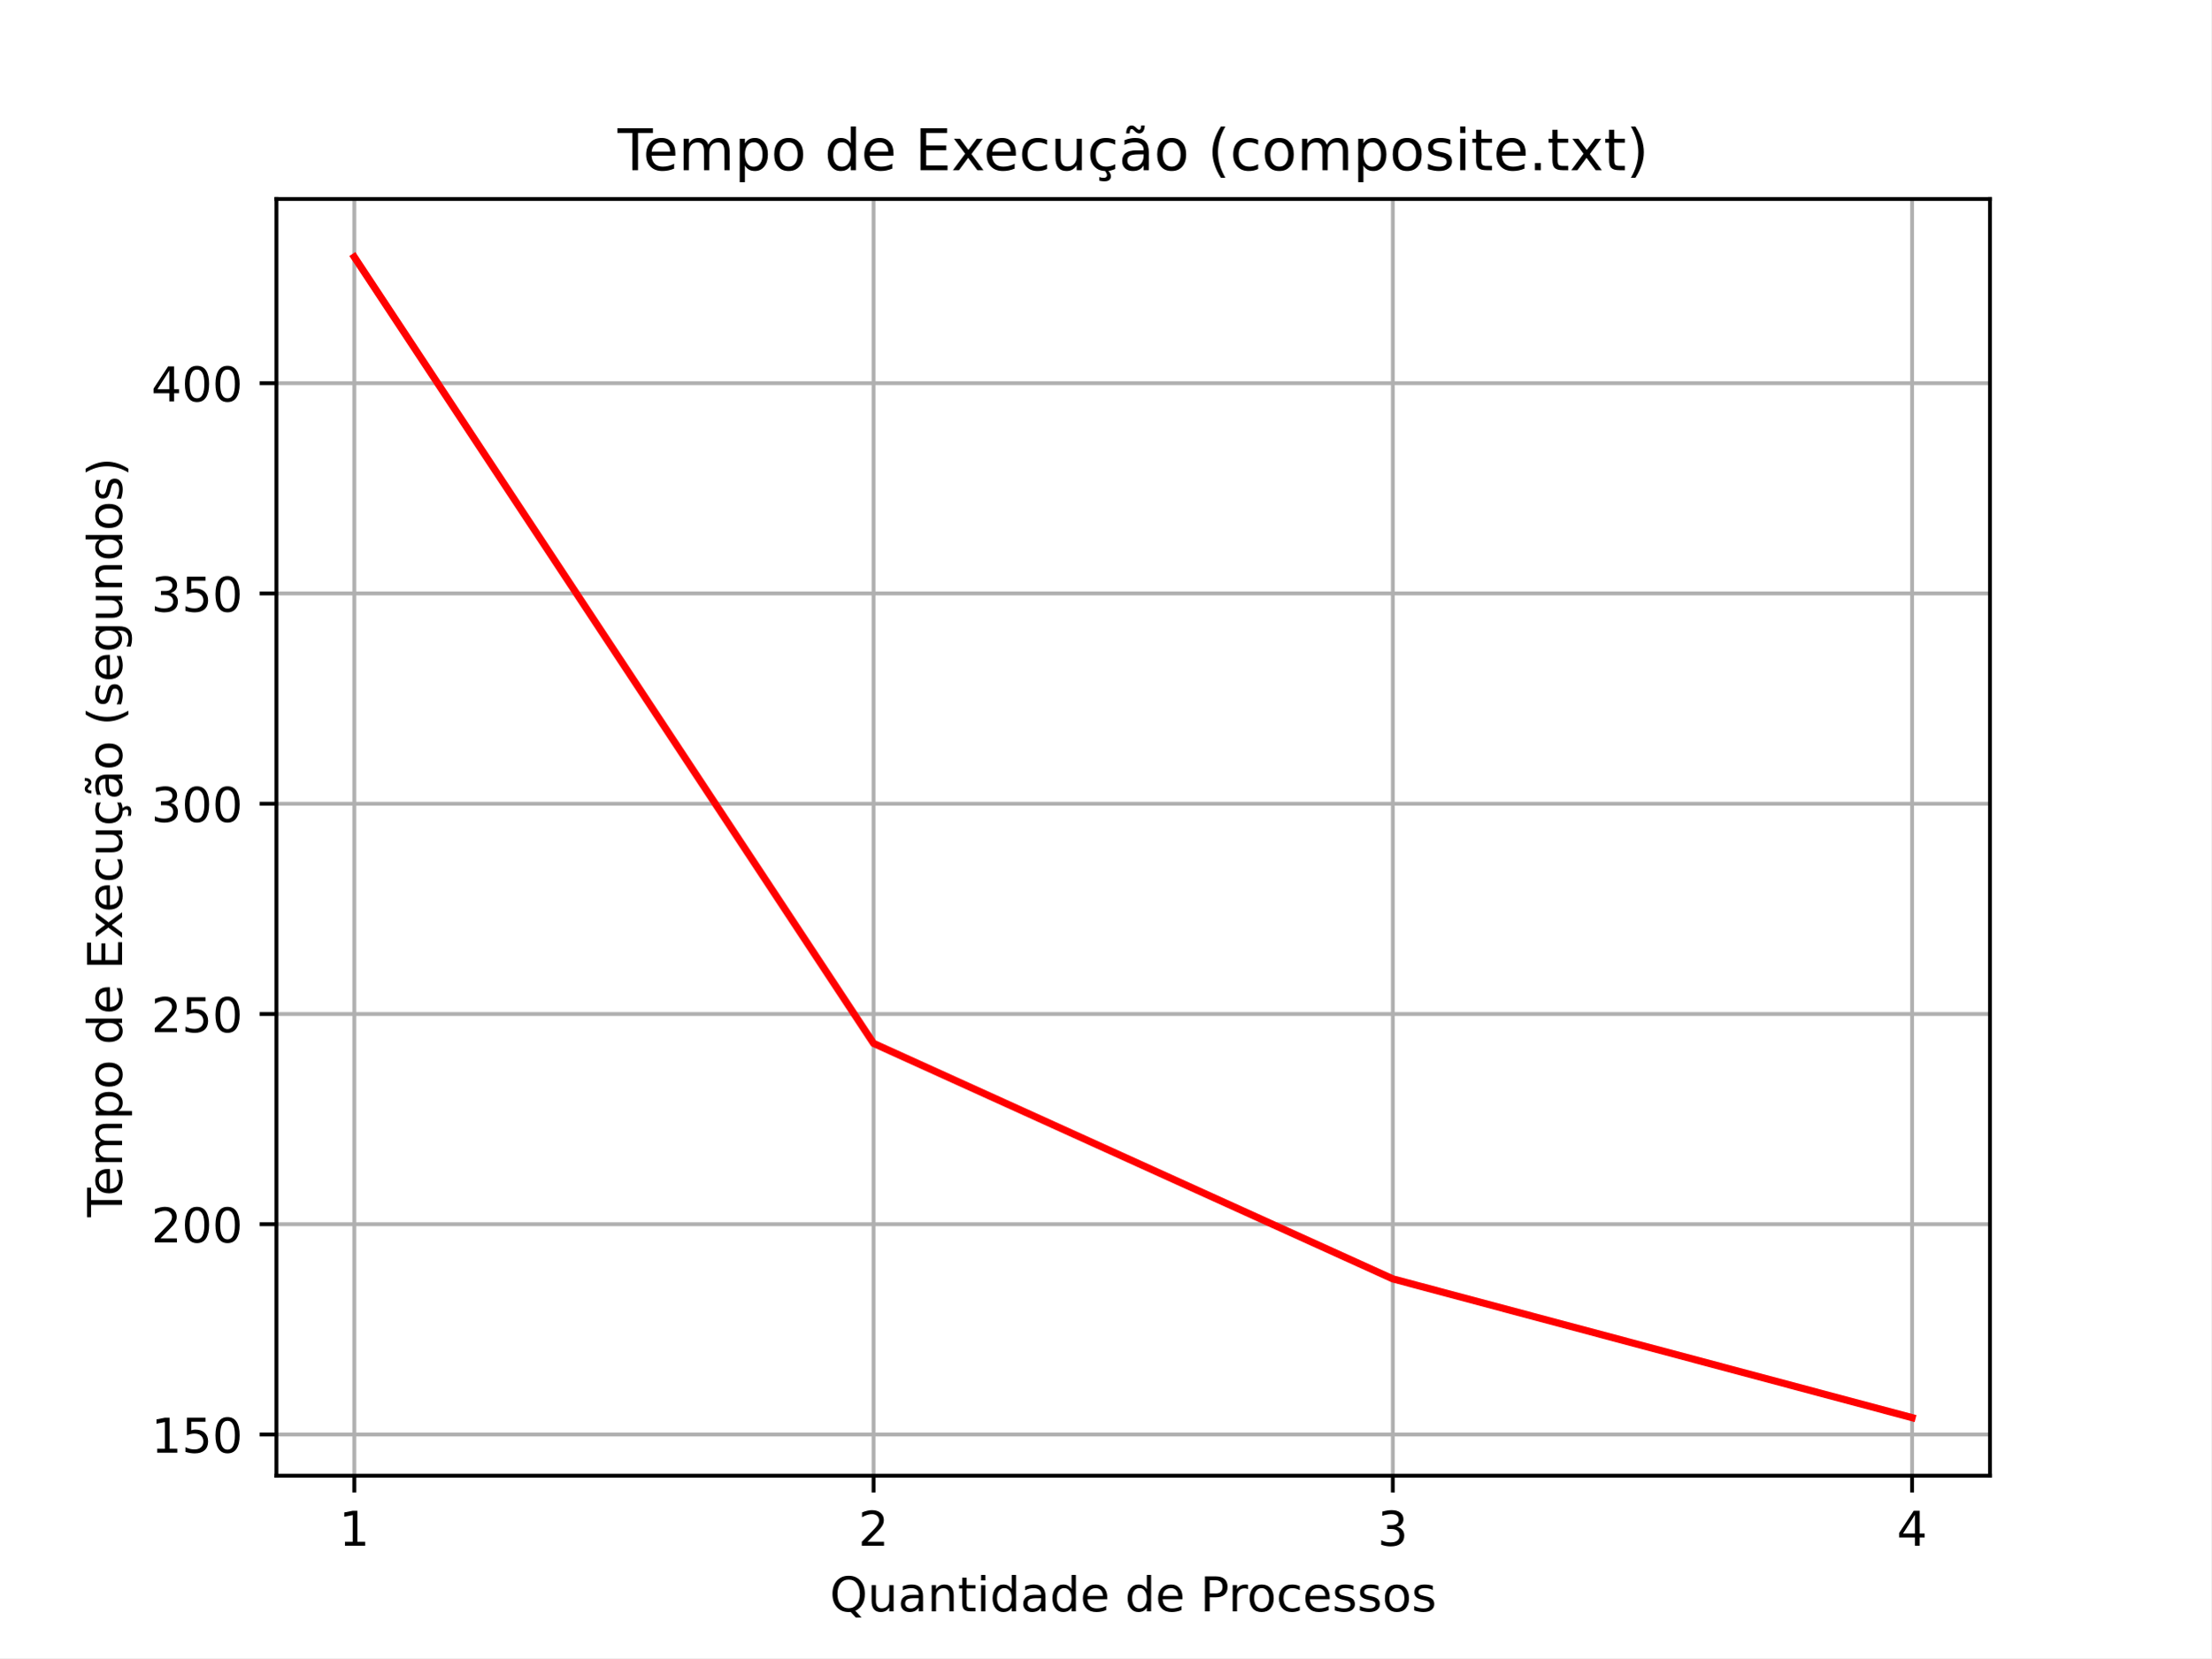
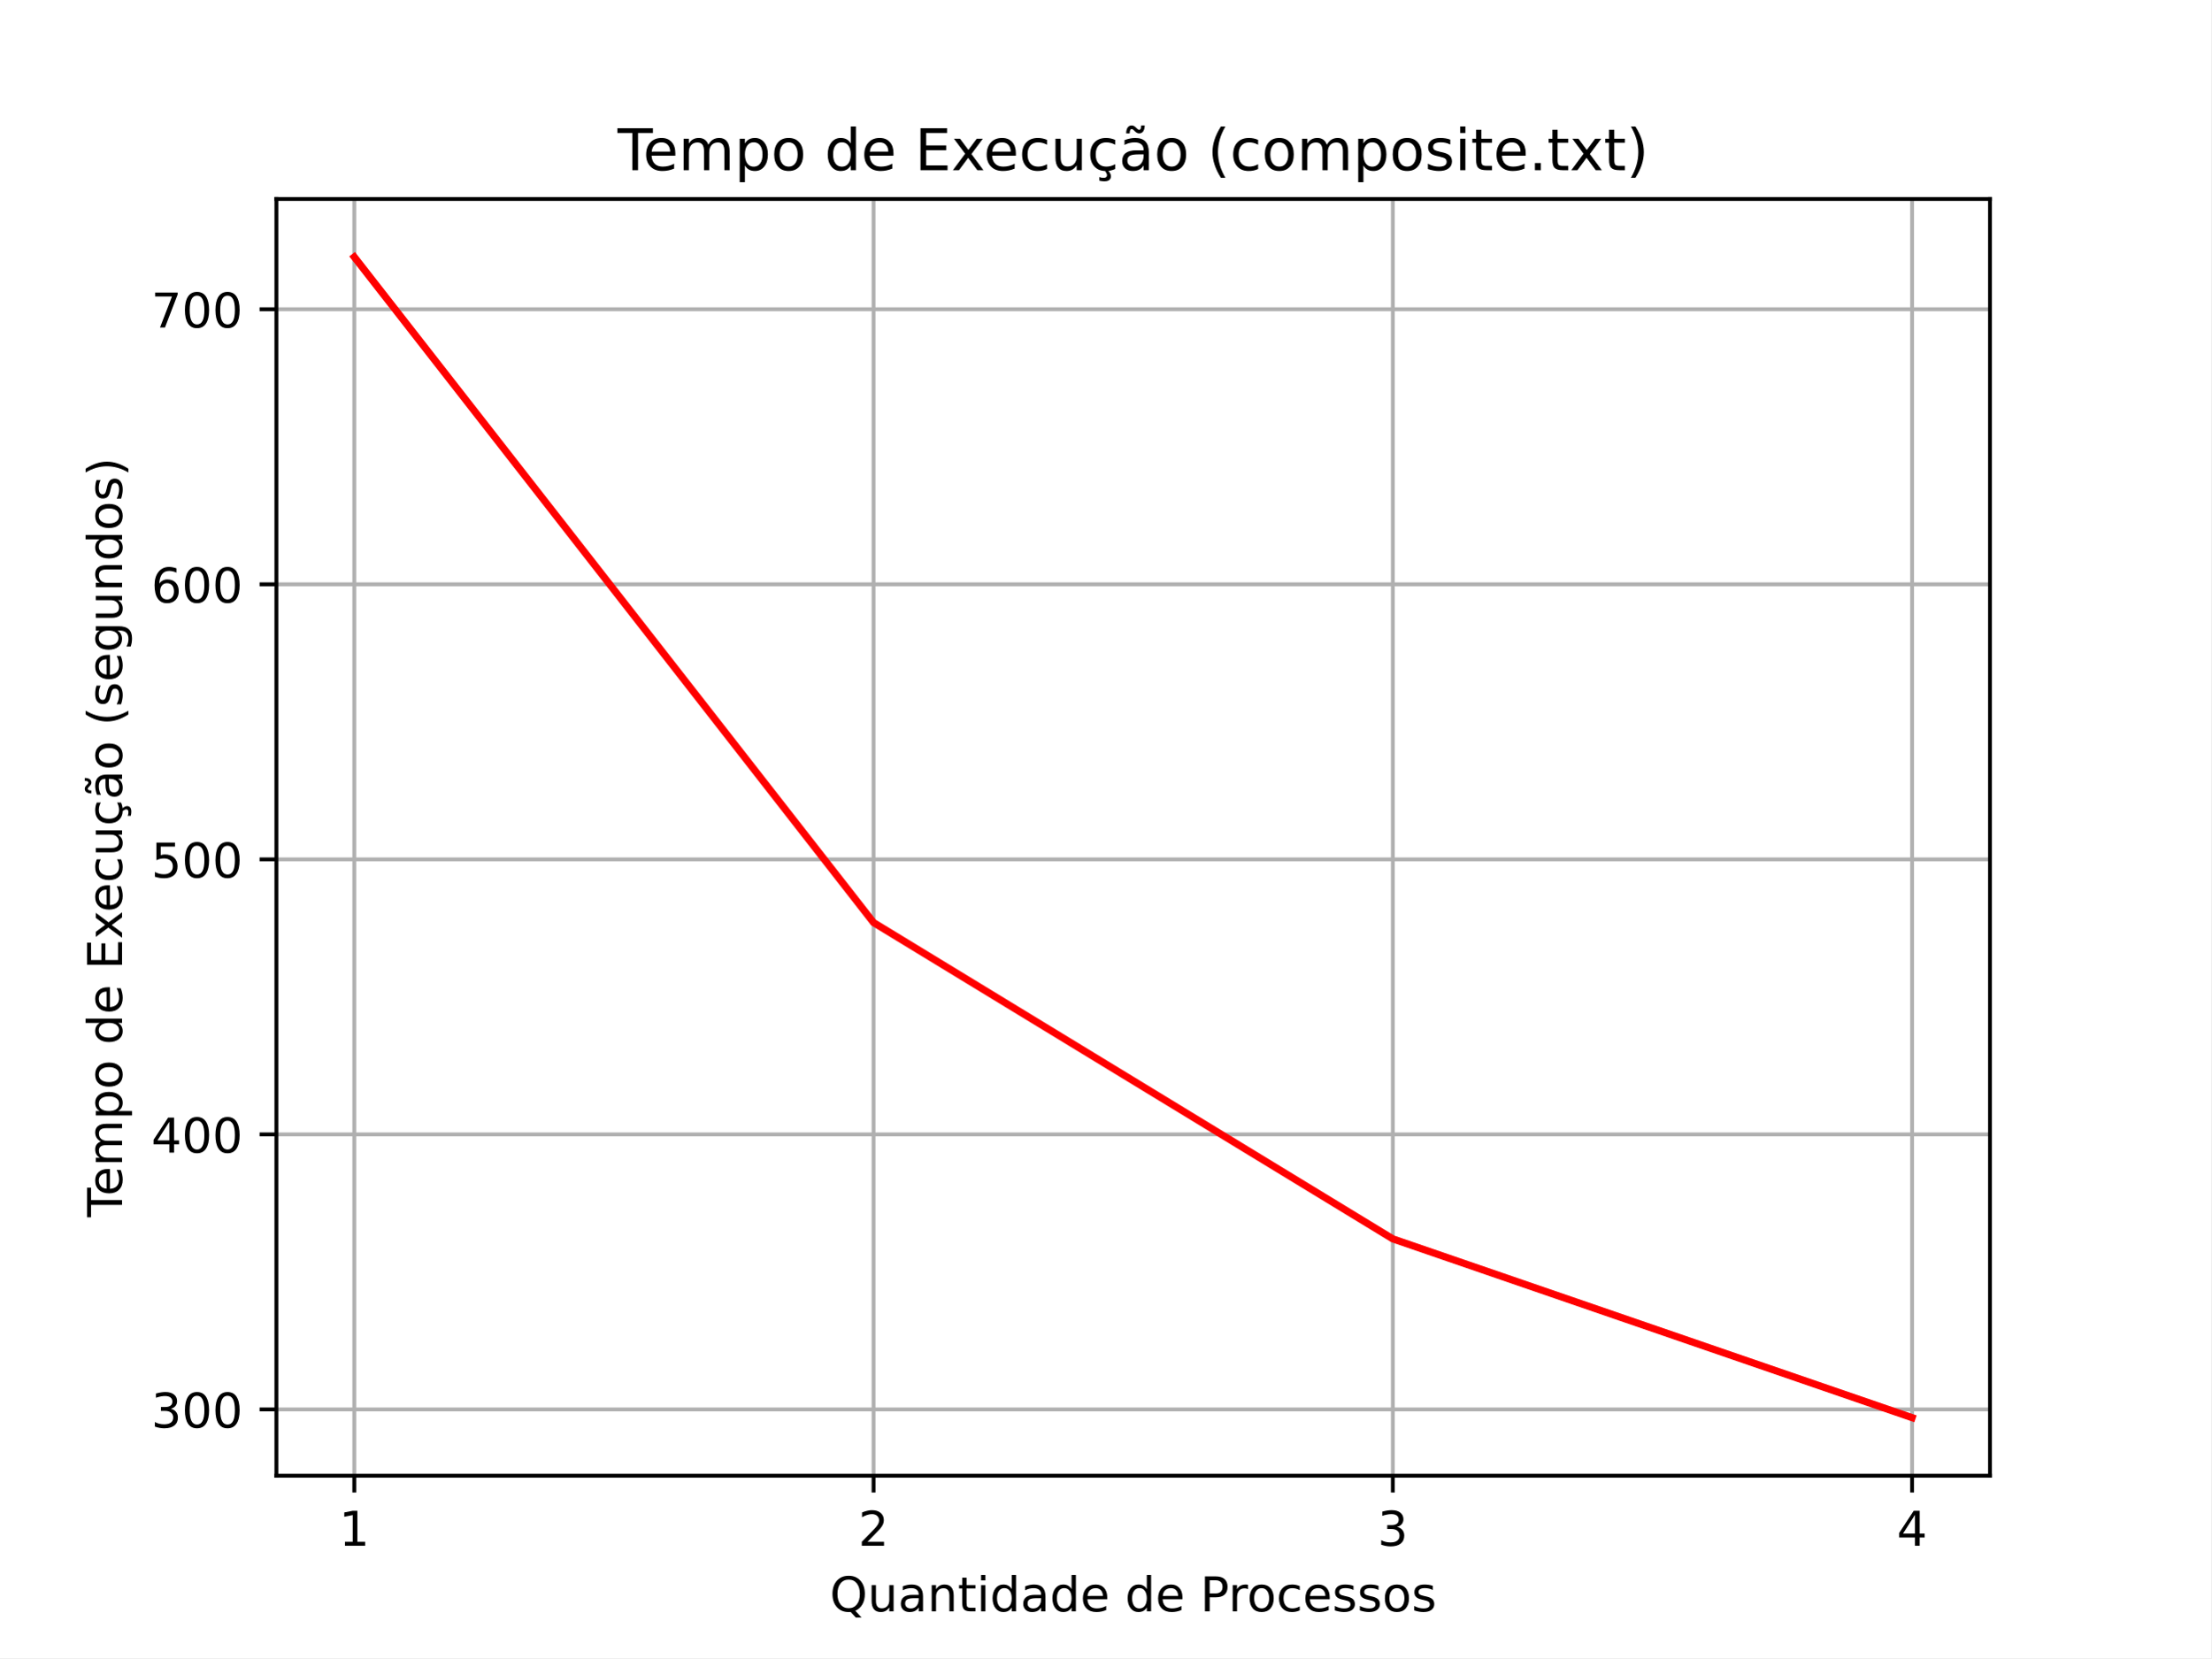
<svg xmlns="http://www.w3.org/2000/svg" xmlns:xlink="http://www.w3.org/1999/xlink" width="460.8pt" height="345.6pt" viewBox="0 0 460.8 345.6" version="1.1">
  <defs>
    <style type="text/css">*{stroke-linejoin: round; stroke-linecap: butt}</style>
  </defs>
  <g id="figure_1">
    <g id="patch_1">
      <path d="M 0 345.6  L 460.8 345.6  L 460.8 0  L 0 0  z " style="fill: #ffffff" />
    </g>
    <g id="axes_1">
      <g id="patch_2">
        <path d="M 57.6 307.584  L 414.72 307.584  L 414.72 41.472  L 57.6 41.472  z " style="fill: #ffffff" />
      </g>
      <g id="matplotlib.axis_1">
        <g id="xtick_1">
          <g id="line2d_1">
-             <path d="M 73.833 307.584  L 73.833 41.472  " clip-path="url(#pd15e951d14)" style="fill: none; stroke: #b0b0b0; stroke-width: 0.8; stroke-linecap: square" />
+             <path d="M 73.833 307.584  L 73.833 41.472  " clip-path="url(#p5fe4bfca17)" style="fill: none; stroke: #b0b0b0; stroke-width: 0.8; stroke-linecap: square" />
          </g>
          <g id="line2d_2">
            <defs>
-               <path id="ma2c423dddf" d="M 0 0  L 0 3.5  " style="stroke: #000000; stroke-width: 0.8" />
+               <path id="mc69e6c223e" d="M 0 0  L 0 3.5  " style="stroke: #000000; stroke-width: 0.8" />
            </defs>
            <g>
-               <use xlink:href="#ma2c423dddf" x="73.833" y="307.584" style="stroke: #000000; stroke-width: 0.8" />
+               <use xlink:href="#mc69e6c223e" x="73.833" y="307.584" style="stroke: #000000; stroke-width: 0.8" />
            </g>
          </g>
          <g id="text_1">
            <g transform="translate(70.65148 322.1824) scale(0.1 -0.1)">
              <defs>
                <path id="DejaVuSans-31" d="M 794 531  L 1825 531  L 1825 4091  L 703 3866  L 703 4441  L 1819 4666  L 2450 4666  L 2450 531  L 3481 531  L 3481 0  L 794 0  L 794 531  z " transform="scale(0.015625)" />
              </defs>
              <use xlink:href="#DejaVuSans-31" />
            </g>
          </g>
        </g>
        <g id="xtick_2">
          <g id="line2d_3">
-             <path d="M 182.051 307.584  L 182.051 41.472  " clip-path="url(#pd15e951d14)" style="fill: none; stroke: #b0b0b0; stroke-width: 0.8; stroke-linecap: square" />
+             <path d="M 182.051 307.584  L 182.051 41.472  " clip-path="url(#p5fe4bfca17)" style="fill: none; stroke: #b0b0b0; stroke-width: 0.8; stroke-linecap: square" />
          </g>
          <g id="line2d_4">
            <g>
-               <use xlink:href="#ma2c423dddf" x="182.051" y="307.584" style="stroke: #000000; stroke-width: 0.8" />
+               <use xlink:href="#mc69e6c223e" x="182.051" y="307.584" style="stroke: #000000; stroke-width: 0.8" />
            </g>
          </g>
          <g id="text_2">
            <g transform="translate(178.8697 322.1824) scale(0.1 -0.1)">
              <defs>
                <path id="DejaVuSans-32" d="M 1228 531  L 3431 531  L 3431 0  L 469 0  L 469 531  Q 828 903 1448 1529  Q 2069 2156 2228 2338  Q 2531 2678 2651 2914  Q 2772 3150 2772 3378  Q 2772 3750 2511 3984  Q 2250 4219 1831 4219  Q 1534 4219 1204 4116  Q 875 4013 500 3803  L 500 4441  Q 881 4594 1212 4672  Q 1544 4750 1819 4750  Q 2544 4750 2975 4387  Q 3406 4025 3406 3419  Q 3406 3131 3298 2873  Q 3191 2616 2906 2266  Q 2828 2175 2409 1742  Q 1991 1309 1228 531  z " transform="scale(0.015625)" />
              </defs>
              <use xlink:href="#DejaVuSans-32" />
            </g>
          </g>
        </g>
        <g id="xtick_3">
          <g id="line2d_5">
-             <path d="M 290.269 307.584  L 290.269 41.472  " clip-path="url(#pd15e951d14)" style="fill: none; stroke: #b0b0b0; stroke-width: 0.8; stroke-linecap: square" />
+             <path d="M 290.269 307.584  L 290.269 41.472  " clip-path="url(#p5fe4bfca17)" style="fill: none; stroke: #b0b0b0; stroke-width: 0.8; stroke-linecap: square" />
          </g>
          <g id="line2d_6">
            <g>
-               <use xlink:href="#ma2c423dddf" x="290.269" y="307.584" style="stroke: #000000; stroke-width: 0.8" />
+               <use xlink:href="#mc69e6c223e" x="290.269" y="307.584" style="stroke: #000000; stroke-width: 0.8" />
            </g>
          </g>
          <g id="text_3">
            <g transform="translate(287.0878 322.1824) scale(0.1 -0.1)">
              <defs>
                <path id="DejaVuSans-33" d="M 2597 2516  Q 3050 2419 3304 2112  Q 3559 1806 3559 1356  Q 3559 666 3084 287  Q 2609 -91 1734 -91  Q 1441 -91 1130 -33  Q 819 25 488 141  L 488 750  Q 750 597 1062 519  Q 1375 441 1716 441  Q 2309 441 2620 675  Q 2931 909 2931 1356  Q 2931 1769 2642 2001  Q 2353 2234 1838 2234  L 1294 2234  L 1294 2753  L 1863 2753  Q 2328 2753 2575 2939  Q 2822 3125 2822 3475  Q 2822 3834 2567 4026  Q 2313 4219 1838 4219  Q 1578 4219 1281 4162  Q 984 4106 628 3988  L 628 4550  Q 988 4650 1302 4700  Q 1616 4750 1894 4750  Q 2613 4750 3031 4423  Q 3450 4097 3450 3541  Q 3450 3153 3228 2886  Q 3006 2619 2597 2516  z " transform="scale(0.015625)" />
              </defs>
              <use xlink:href="#DejaVuSans-33" />
            </g>
          </g>
        </g>
        <g id="xtick_4">
          <g id="line2d_7">
-             <path d="M 398.487 307.584  L 398.487 41.472  " clip-path="url(#pd15e951d14)" style="fill: none; stroke: #b0b0b0; stroke-width: 0.8; stroke-linecap: square" />
+             <path d="M 398.487 307.584  L 398.487 41.472  " clip-path="url(#p5fe4bfca17)" style="fill: none; stroke: #b0b0b0; stroke-width: 0.8; stroke-linecap: square" />
          </g>
          <g id="line2d_8">
            <g>
-               <use xlink:href="#ma2c423dddf" x="398.487" y="307.584" style="stroke: #000000; stroke-width: 0.8" />
+               <use xlink:href="#mc69e6c223e" x="398.487" y="307.584" style="stroke: #000000; stroke-width: 0.8" />
            </g>
          </g>
          <g id="text_4">
            <g transform="translate(395.306 322.1824) scale(0.1 -0.1)">
              <defs>
                <path id="DejaVuSans-34" d="M 2419 4116  L 825 1625  L 2419 1625  L 2419 4116  z M 2253 4666  L 3047 4666  L 3047 1625  L 3713 1625  L 3713 1100  L 3047 1100  L 3047 0  L 2419 0  L 2419 1100  L 313 1100  L 313 1709  L 2253 4666  z " transform="scale(0.015625)" />
              </defs>
              <use xlink:href="#DejaVuSans-34" />
            </g>
          </g>
        </g>
        <g id="text_5">
          <g transform="translate(172.9264 335.8606) scale(0.1 -0.1)">
            <defs>
              <path id="DejaVuSans-51" d="M 2522 4238  Q 1834 4238 1429 3725  Q 1025 3213 1025 2328  Q 1025 1447 1429 934  Q 1834 422 2522 422  Q 3209 422 3611 934  Q 4013 1447 4013 2328  Q 4013 3213 3611 3725  Q 3209 4238 2522 4238  z M 3406 84  L 4238 -825  L 3475 -825  L 2784 -78  Q 2681 -84 2626 -87  Q 2572 -91 2522 -91  Q 1538 -91 948 567  Q 359 1225 359 2328  Q 359 3434 948 4092  Q 1538 4750 2522 4750  Q 3503 4750 4090 4092  Q 4678 3434 4678 2328  Q 4678 1516 4351 937  Q 4025 359 3406 84  z " transform="scale(0.015625)" />
              <path id="DejaVuSans-75" d="M 544 1381  L 544 3500  L 1119 3500  L 1119 1403  Q 1119 906 1312 657  Q 1506 409 1894 409  Q 2359 409 2629 706  Q 2900 1003 2900 1516  L 2900 3500  L 3475 3500  L 3475 0  L 2900 0  L 2900 538  Q 2691 219 2414 64  Q 2138 -91 1772 -91  Q 1169 -91 856 284  Q 544 659 544 1381  z M 1991 3584  L 1991 3584  z " transform="scale(0.015625)" />
              <path id="DejaVuSans-61" d="M 2194 1759  Q 1497 1759 1228 1600  Q 959 1441 959 1056  Q 959 750 1161 570  Q 1363 391 1709 391  Q 2188 391 2477 730  Q 2766 1069 2766 1631  L 2766 1759  L 2194 1759  z M 3341 1997  L 3341 0  L 2766 0  L 2766 531  Q 2569 213 2275 61  Q 1981 -91 1556 -91  Q 1019 -91 701 211  Q 384 513 384 1019  Q 384 1609 779 1909  Q 1175 2209 1959 2209  L 2766 2209  L 2766 2266  Q 2766 2663 2505 2880  Q 2244 3097 1772 3097  Q 1472 3097 1187 3025  Q 903 2953 641 2809  L 641 3341  Q 956 3463 1253 3523  Q 1550 3584 1831 3584  Q 2591 3584 2966 3190  Q 3341 2797 3341 1997  z " transform="scale(0.015625)" />
              <path id="DejaVuSans-6e" d="M 3513 2113  L 3513 0  L 2938 0  L 2938 2094  Q 2938 2591 2744 2837  Q 2550 3084 2163 3084  Q 1697 3084 1428 2787  Q 1159 2491 1159 1978  L 1159 0  L 581 0  L 581 3500  L 1159 3500  L 1159 2956  Q 1366 3272 1645 3428  Q 1925 3584 2291 3584  Q 2894 3584 3203 3211  Q 3513 2838 3513 2113  z " transform="scale(0.015625)" />
              <path id="DejaVuSans-74" d="M 1172 4494  L 1172 3500  L 2356 3500  L 2356 3053  L 1172 3053  L 1172 1153  Q 1172 725 1289 603  Q 1406 481 1766 481  L 2356 481  L 2356 0  L 1766 0  Q 1100 0 847 248  Q 594 497 594 1153  L 594 3053  L 172 3053  L 172 3500  L 594 3500  L 594 4494  L 1172 4494  z " transform="scale(0.015625)" />
              <path id="DejaVuSans-69" d="M 603 3500  L 1178 3500  L 1178 0  L 603 0  L 603 3500  z M 603 4863  L 1178 4863  L 1178 4134  L 603 4134  L 603 4863  z " transform="scale(0.015625)" />
              <path id="DejaVuSans-64" d="M 2906 2969  L 2906 4863  L 3481 4863  L 3481 0  L 2906 0  L 2906 525  Q 2725 213 2448 61  Q 2172 -91 1784 -91  Q 1150 -91 751 415  Q 353 922 353 1747  Q 353 2572 751 3078  Q 1150 3584 1784 3584  Q 2172 3584 2448 3432  Q 2725 3281 2906 2969  z M 947 1747  Q 947 1113 1208 752  Q 1469 391 1925 391  Q 2381 391 2643 752  Q 2906 1113 2906 1747  Q 2906 2381 2643 2742  Q 2381 3103 1925 3103  Q 1469 3103 1208 2742  Q 947 2381 947 1747  z " transform="scale(0.015625)" />
              <path id="DejaVuSans-65" d="M 3597 1894  L 3597 1613  L 953 1613  Q 991 1019 1311 708  Q 1631 397 2203 397  Q 2534 397 2845 478  Q 3156 559 3463 722  L 3463 178  Q 3153 47 2828 -22  Q 2503 -91 2169 -91  Q 1331 -91 842 396  Q 353 884 353 1716  Q 353 2575 817 3079  Q 1281 3584 2069 3584  Q 2775 3584 3186 3129  Q 3597 2675 3597 1894  z M 3022 2063  Q 3016 2534 2758 2815  Q 2500 3097 2075 3097  Q 1594 3097 1305 2825  Q 1016 2553 972 2059  L 3022 2063  z " transform="scale(0.015625)" />
              <path id="DejaVuSans-20" transform="scale(0.015625)" />
              <path id="DejaVuSans-50" d="M 1259 4147  L 1259 2394  L 2053 2394  Q 2494 2394 2734 2622  Q 2975 2850 2975 3272  Q 2975 3691 2734 3919  Q 2494 4147 2053 4147  L 1259 4147  z M 628 4666  L 2053 4666  Q 2838 4666 3239 4311  Q 3641 3956 3641 3272  Q 3641 2581 3239 2228  Q 2838 1875 2053 1875  L 1259 1875  L 1259 0  L 628 0  L 628 4666  z " transform="scale(0.015625)" />
              <path id="DejaVuSans-72" d="M 2631 2963  Q 2534 3019 2420 3045  Q 2306 3072 2169 3072  Q 1681 3072 1420 2755  Q 1159 2438 1159 1844  L 1159 0  L 581 0  L 581 3500  L 1159 3500  L 1159 2956  Q 1341 3275 1631 3429  Q 1922 3584 2338 3584  Q 2397 3584 2469 3576  Q 2541 3569 2628 3553  L 2631 2963  z " transform="scale(0.015625)" />
              <path id="DejaVuSans-6f" d="M 1959 3097  Q 1497 3097 1228 2736  Q 959 2375 959 1747  Q 959 1119 1226 758  Q 1494 397 1959 397  Q 2419 397 2687 759  Q 2956 1122 2956 1747  Q 2956 2369 2687 2733  Q 2419 3097 1959 3097  z M 1959 3584  Q 2709 3584 3137 3096  Q 3566 2609 3566 1747  Q 3566 888 3137 398  Q 2709 -91 1959 -91  Q 1206 -91 779 398  Q 353 888 353 1747  Q 353 2609 779 3096  Q 1206 3584 1959 3584  z " transform="scale(0.015625)" />
              <path id="DejaVuSans-63" d="M 3122 3366  L 3122 2828  Q 2878 2963 2633 3030  Q 2388 3097 2138 3097  Q 1578 3097 1268 2742  Q 959 2388 959 1747  Q 959 1106 1268 751  Q 1578 397 2138 397  Q 2388 397 2633 464  Q 2878 531 3122 666  L 3122 134  Q 2881 22 2623 -34  Q 2366 -91 2075 -91  Q 1284 -91 818 406  Q 353 903 353 1747  Q 353 2603 823 3093  Q 1294 3584 2113 3584  Q 2378 3584 2631 3529  Q 2884 3475 3122 3366  z " transform="scale(0.015625)" />
              <path id="DejaVuSans-73" d="M 2834 3397  L 2834 2853  Q 2591 2978 2328 3040  Q 2066 3103 1784 3103  Q 1356 3103 1142 2972  Q 928 2841 928 2578  Q 928 2378 1081 2264  Q 1234 2150 1697 2047  L 1894 2003  Q 2506 1872 2764 1633  Q 3022 1394 3022 966  Q 3022 478 2636 193  Q 2250 -91 1575 -91  Q 1294 -91 989 -36  Q 684 19 347 128  L 347 722  Q 666 556 975 473  Q 1284 391 1588 391  Q 1994 391 2212 530  Q 2431 669 2431 922  Q 2431 1156 2273 1281  Q 2116 1406 1581 1522  L 1381 1569  Q 847 1681 609 1914  Q 372 2147 372 2553  Q 372 3047 722 3315  Q 1072 3584 1716 3584  Q 2034 3584 2315 3537  Q 2597 3491 2834 3397  z " transform="scale(0.015625)" />
            </defs>
            <use xlink:href="#DejaVuSans-51" />
            <use xlink:href="#DejaVuSans-75" x="78.711" />
            <use xlink:href="#DejaVuSans-61" x="142.09" />
            <use xlink:href="#DejaVuSans-6e" x="203.369" />
            <use xlink:href="#DejaVuSans-74" x="266.748" />
            <use xlink:href="#DejaVuSans-69" x="305.957" />
            <use xlink:href="#DejaVuSans-64" x="333.74" />
            <use xlink:href="#DejaVuSans-61" x="397.217" />
            <use xlink:href="#DejaVuSans-64" x="458.496" />
            <use xlink:href="#DejaVuSans-65" x="521.973" />
            <use xlink:href="#DejaVuSans-20" x="583.496" />
            <use xlink:href="#DejaVuSans-64" x="615.283" />
            <use xlink:href="#DejaVuSans-65" x="678.76" />
            <use xlink:href="#DejaVuSans-20" x="740.283" />
            <use xlink:href="#DejaVuSans-50" x="772.07" />
            <use xlink:href="#DejaVuSans-72" x="830.623" />
            <use xlink:href="#DejaVuSans-6f" x="869.486" />
            <use xlink:href="#DejaVuSans-63" x="930.668" />
            <use xlink:href="#DejaVuSans-65" x="985.648" />
            <use xlink:href="#DejaVuSans-73" x="1047.172" />
            <use xlink:href="#DejaVuSans-73" x="1099.271" />
            <use xlink:href="#DejaVuSans-6f" x="1151.371" />
            <use xlink:href="#DejaVuSans-73" x="1212.553" />
          </g>
        </g>
      </g>
      <g id="matplotlib.axis_2">
        <g id="ytick_1">
          <g id="line2d_9">
-             <path d="M 57.6 298.994  L 414.72 298.994  " clip-path="url(#pd15e951d14)" style="fill: none; stroke: #b0b0b0; stroke-width: 0.8; stroke-linecap: square" />
+             <path d="M 57.6 293.768  L 414.72 293.768  " clip-path="url(#p5fe4bfca17)" style="fill: none; stroke: #b0b0b0; stroke-width: 0.8; stroke-linecap: square" />
          </g>
          <g id="line2d_10">
            <defs>
-               <path id="m9007c53d5f" d="M 0 0  L -3.5 0  " style="stroke: #000000; stroke-width: 0.8" />
+               <path id="mc1af9c286a" d="M 0 0  L -3.5 0  " style="stroke: #000000; stroke-width: 0.8" />
            </defs>
            <g>
-               <use xlink:href="#m9007c53d5f" x="57.6" y="298.994" style="stroke: #000000; stroke-width: 0.8" />
+               <use xlink:href="#mc1af9c286a" x="57.6" y="293.768" style="stroke: #000000; stroke-width: 0.8" />
            </g>
          </g>
          <g id="text_6">
-             <g transform="translate(31.5125 302.7933) scale(0.1 -0.1)">
-               <defs>
-                 <path id="DejaVuSans-35" d="M 691 4666  L 3169 4666  L 3169 4134  L 1269 4134  L 1269 2991  Q 1406 3038 1543 3061  Q 1681 3084 1819 3084  Q 2600 3084 3056 2656  Q 3513 2228 3513 1497  Q 3513 744 3044 326  Q 2575 -91 1722 -91  Q 1428 -91 1123 -41  Q 819 9 494 109  L 494 744  Q 775 591 1075 516  Q 1375 441 1709 441  Q 2250 441 2565 725  Q 2881 1009 2881 1497  Q 2881 1984 2565 2268  Q 2250 2553 1709 2553  Q 1456 2553 1204 2497  Q 953 2441 691 2322  L 691 4666  z " transform="scale(0.015625)" />
+             <g transform="translate(31.5125 297.5674) scale(0.1 -0.1)">
+               <defs>
                <path id="DejaVuSans-30" d="M 2034 4250  Q 1547 4250 1301 3770  Q 1056 3291 1056 2328  Q 1056 1369 1301 889  Q 1547 409 2034 409  Q 2525 409 2770 889  Q 3016 1369 3016 2328  Q 3016 3291 2770 3770  Q 2525 4250 2034 4250  z M 2034 4750  Q 2819 4750 3233 4129  Q 3647 3509 3647 2328  Q 3647 1150 3233 529  Q 2819 -91 2034 -91  Q 1250 -91 836 529  Q 422 1150 422 2328  Q 422 3509 836 4129  Q 1250 4750 2034 4750  z " transform="scale(0.015625)" />
              </defs>
-               <use xlink:href="#DejaVuSans-31" />
-               <use xlink:href="#DejaVuSans-35" x="63.623" />
+               <use xlink:href="#DejaVuSans-33" />
+               <use xlink:href="#DejaVuSans-30" x="63.623" />
              <use xlink:href="#DejaVuSans-30" x="127.246" />
            </g>
          </g>
        </g>
        <g id="ytick_2">
          <g id="line2d_11">
-             <path d="M 57.6 255.168  L 414.72 255.168  " clip-path="url(#pd15e951d14)" style="fill: none; stroke: #b0b0b0; stroke-width: 0.8; stroke-linecap: square" />
+             <path d="M 57.6 236.441  L 414.72 236.441  " clip-path="url(#p5fe4bfca17)" style="fill: none; stroke: #b0b0b0; stroke-width: 0.8; stroke-linecap: square" />
          </g>
          <g id="line2d_12">
            <g>
-               <use xlink:href="#m9007c53d5f" x="57.6" y="255.168" style="stroke: #000000; stroke-width: 0.8" />
+               <use xlink:href="#mc1af9c286a" x="57.6" y="236.441" style="stroke: #000000; stroke-width: 0.8" />
            </g>
          </g>
          <g id="text_7">
-             <g transform="translate(31.5125 258.9672) scale(0.1 -0.1)">
-               <use xlink:href="#DejaVuSans-32" />
+             <g transform="translate(31.5125 240.2404) scale(0.1 -0.1)">
+               <use xlink:href="#DejaVuSans-34" />
              <use xlink:href="#DejaVuSans-30" x="63.623" />
              <use xlink:href="#DejaVuSans-30" x="127.246" />
            </g>
          </g>
        </g>
        <g id="ytick_3">
          <g id="line2d_13">
-             <path d="M 57.6 211.342  L 414.72 211.342  " clip-path="url(#pd15e951d14)" style="fill: none; stroke: #b0b0b0; stroke-width: 0.8; stroke-linecap: square" />
+             <path d="M 57.6 179.114  L 414.72 179.114  " clip-path="url(#p5fe4bfca17)" style="fill: none; stroke: #b0b0b0; stroke-width: 0.8; stroke-linecap: square" />
          </g>
          <g id="line2d_14">
            <g>
-               <use xlink:href="#m9007c53d5f" x="57.6" y="211.342" style="stroke: #000000; stroke-width: 0.8" />
+               <use xlink:href="#mc1af9c286a" x="57.6" y="179.114" style="stroke: #000000; stroke-width: 0.8" />
            </g>
          </g>
          <g id="text_8">
-             <g transform="translate(31.5125 215.1411) scale(0.1 -0.1)">
-               <use xlink:href="#DejaVuSans-32" />
-               <use xlink:href="#DejaVuSans-35" x="63.623" />
+             <g transform="translate(31.5125 182.9134) scale(0.1 -0.1)">
+               <defs>
+                 <path id="DejaVuSans-35" d="M 691 4666  L 3169 4666  L 3169 4134  L 1269 4134  L 1269 2991  Q 1406 3038 1543 3061  Q 1681 3084 1819 3084  Q 2600 3084 3056 2656  Q 3513 2228 3513 1497  Q 3513 744 3044 326  Q 2575 -91 1722 -91  Q 1428 -91 1123 -41  Q 819 9 494 109  L 494 744  Q 775 591 1075 516  Q 1375 441 1709 441  Q 2250 441 2565 725  Q 2881 1009 2881 1497  Q 2881 1984 2565 2268  Q 2250 2553 1709 2553  Q 1456 2553 1204 2497  Q 953 2441 691 2322  L 691 4666  z " transform="scale(0.015625)" />
+               </defs>
+               <use xlink:href="#DejaVuSans-35" />
+               <use xlink:href="#DejaVuSans-30" x="63.623" />
              <use xlink:href="#DejaVuSans-30" x="127.246" />
            </g>
          </g>
        </g>
        <g id="ytick_4">
          <g id="line2d_15">
-             <path d="M 57.6 167.516  L 414.72 167.516  " clip-path="url(#pd15e951d14)" style="fill: none; stroke: #b0b0b0; stroke-width: 0.8; stroke-linecap: square" />
+             <path d="M 57.6 121.787  L 414.72 121.787  " clip-path="url(#p5fe4bfca17)" style="fill: none; stroke: #b0b0b0; stroke-width: 0.8; stroke-linecap: square" />
          </g>
          <g id="line2d_16">
            <g>
-               <use xlink:href="#m9007c53d5f" x="57.6" y="167.516" style="stroke: #000000; stroke-width: 0.8" />
+               <use xlink:href="#mc1af9c286a" x="57.6" y="121.787" style="stroke: #000000; stroke-width: 0.8" />
            </g>
          </g>
          <g id="text_9">
-             <g transform="translate(31.5125 171.315) scale(0.1 -0.1)">
-               <use xlink:href="#DejaVuSans-33" />
+             <g transform="translate(31.5125 125.5864) scale(0.1 -0.1)">
+               <defs>
+                 <path id="DejaVuSans-36" d="M 2113 2584  Q 1688 2584 1439 2293  Q 1191 2003 1191 1497  Q 1191 994 1439 701  Q 1688 409 2113 409  Q 2538 409 2786 701  Q 3034 994 3034 1497  Q 3034 2003 2786 2293  Q 2538 2584 2113 2584  z M 3366 4563  L 3366 3988  Q 3128 4100 2886 4159  Q 2644 4219 2406 4219  Q 1781 4219 1451 3797  Q 1122 3375 1075 2522  Q 1259 2794 1537 2939  Q 1816 3084 2150 3084  Q 2853 3084 3261 2657  Q 3669 2231 3669 1497  Q 3669 778 3244 343  Q 2819 -91 2113 -91  Q 1303 -91 875 529  Q 447 1150 447 2328  Q 447 3434 972 4092  Q 1497 4750 2381 4750  Q 2619 4750 2861 4703  Q 3103 4656 3366 4563  z " transform="scale(0.015625)" />
+               </defs>
+               <use xlink:href="#DejaVuSans-36" />
              <use xlink:href="#DejaVuSans-30" x="63.623" />
              <use xlink:href="#DejaVuSans-30" x="127.246" />
            </g>
          </g>
        </g>
        <g id="ytick_5">
          <g id="line2d_17">
-             <path d="M 57.6 123.69  L 414.72 123.69  " clip-path="url(#pd15e951d14)" style="fill: none; stroke: #b0b0b0; stroke-width: 0.8; stroke-linecap: square" />
+             <path d="M 57.6 64.46  L 414.72 64.46  " clip-path="url(#p5fe4bfca17)" style="fill: none; stroke: #b0b0b0; stroke-width: 0.8; stroke-linecap: square" />
          </g>
          <g id="line2d_18">
            <g>
-               <use xlink:href="#m9007c53d5f" x="57.6" y="123.69" style="stroke: #000000; stroke-width: 0.8" />
+               <use xlink:href="#mc1af9c286a" x="57.6" y="64.46" style="stroke: #000000; stroke-width: 0.8" />
            </g>
          </g>
          <g id="text_10">
-             <g transform="translate(31.5125 127.489) scale(0.1 -0.1)">
-               <use xlink:href="#DejaVuSans-33" />
-               <use xlink:href="#DejaVuSans-35" x="63.623" />
-               <use xlink:href="#DejaVuSans-30" x="127.246" />
-             </g>
-           </g>
-         </g>
-         <g id="ytick_6">
-           <g id="line2d_19">
-             <path d="M 57.6 79.864  L 414.72 79.864  " clip-path="url(#pd15e951d14)" style="fill: none; stroke: #b0b0b0; stroke-width: 0.8; stroke-linecap: square" />
-           </g>
-           <g id="line2d_20">
-             <g>
-               <use xlink:href="#m9007c53d5f" x="57.6" y="79.864" style="stroke: #000000; stroke-width: 0.8" />
-             </g>
-           </g>
-           <g id="text_11">
-             <g transform="translate(31.5125 83.66287) scale(0.1 -0.1)">
-               <use xlink:href="#DejaVuSans-34" />
-               <use xlink:href="#DejaVuSans-30" x="63.623" />
-               <use xlink:href="#DejaVuSans-30" x="127.246" />
-             </g>
-           </g>
-         </g>
-         <g id="text_12">
+             <g transform="translate(31.5125 68.25935) scale(0.1 -0.1)">
+               <defs>
+                 <path id="DejaVuSans-37" d="M 525 4666  L 3525 4666  L 3525 4397  L 1831 0  L 1172 0  L 2766 4134  L 525 4134  L 525 4666  z " transform="scale(0.015625)" />
+               </defs>
+               <use xlink:href="#DejaVuSans-37" />
+               <use xlink:href="#DejaVuSans-30" x="63.623" />
+               <use xlink:href="#DejaVuSans-30" x="127.246" />
+             </g>
+           </g>
+         </g>
+         <g id="text_11">
          <g transform="translate(25.43281 253.6928) rotate(-90) scale(0.1 -0.1)">
            <defs>
              <path id="DejaVuSans-54" d="M -19 4666  L 3928 4666  L 3928 4134  L 2272 4134  L 2272 0  L 1638 0  L 1638 4134  L -19 4134  L -19 4666  z " transform="scale(0.015625)" />
              <path id="DejaVuSans-6d" d="M 3328 2828  Q 3544 3216 3844 3400  Q 4144 3584 4550 3584  Q 5097 3584 5394 3201  Q 5691 2819 5691 2113  L 5691 0  L 5113 0  L 5113 2094  Q 5113 2597 4934 2840  Q 4756 3084 4391 3084  Q 3944 3084 3684 2787  Q 3425 2491 3425 1978  L 3425 0  L 2847 0  L 2847 2094  Q 2847 2600 2669 2842  Q 2491 3084 2119 3084  Q 1678 3084 1418 2786  Q 1159 2488 1159 1978  L 1159 0  L 581 0  L 581 3500  L 1159 3500  L 1159 2956  Q 1356 3278 1631 3431  Q 1906 3584 2284 3584  Q 2666 3584 2933 3390  Q 3200 3197 3328 2828  z " transform="scale(0.015625)" />
              <path id="DejaVuSans-70" d="M 1159 525  L 1159 -1331  L 581 -1331  L 581 3500  L 1159 3500  L 1159 2969  Q 1341 3281 1617 3432  Q 1894 3584 2278 3584  Q 2916 3584 3314 3078  Q 3713 2572 3713 1747  Q 3713 922 3314 415  Q 2916 -91 2278 -91  Q 1894 -91 1617 61  Q 1341 213 1159 525  z M 3116 1747  Q 3116 2381 2855 2742  Q 2594 3103 2138 3103  Q 1681 3103 1420 2742  Q 1159 2381 1159 1747  Q 1159 1113 1420 752  Q 1681 391 2138 391  Q 2594 391 2855 752  Q 3116 1113 3116 1747  z " transform="scale(0.015625)" />
              <path id="DejaVuSans-45" d="M 628 4666  L 3578 4666  L 3578 4134  L 1259 4134  L 1259 2753  L 3481 2753  L 3481 2222  L 1259 2222  L 1259 531  L 3634 531  L 3634 0  L 628 0  L 628 4666  z " transform="scale(0.015625)" />
              <path id="DejaVuSans-78" d="M 3513 3500  L 2247 1797  L 3578 0  L 2900 0  L 1881 1375  L 863 0  L 184 0  L 1544 1831  L 300 3500  L 978 3500  L 1906 2253  L 2834 3500  L 3513 3500  z " transform="scale(0.015625)" />
              <path id="DejaVuSans-e7" d="M 3122 3366  L 3122 2828  Q 2878 2963 2633 3030  Q 2388 3097 2138 3097  Q 1578 3097 1268 2742  Q 959 2388 959 1747  Q 959 1106 1268 751  Q 1578 397 2138 397  Q 2388 397 2633 464  Q 2878 531 3122 666  L 3122 134  Q 2881 22 2623 -34  Q 2366 -91 2075 -91  Q 1284 -91 818 406  Q 353 903 353 1747  Q 353 2603 823 3093  Q 1294 3584 2113 3584  Q 2378 3584 2631 3529  Q 2884 3475 3122 3366  z M 2311 0  Q 2482 -194 2566 -358  Q 2651 -522 2651 -672  Q 2651 -950 2463 -1092  Q 2276 -1234 1907 -1234  Q 1764 -1234 1628 -1215  Q 1492 -1197 1357 -1159  L 1357 -750  Q 1464 -803 1579 -826  Q 1695 -850 1842 -850  Q 2026 -850 2120 -775  Q 2214 -700 2214 -556  Q 2214 -463 2146 -327  Q 2079 -191 1939 0  L 2311 0  z " transform="scale(0.015625)" />
              <path id="DejaVuSans-e3" d="M 2194 1759  Q 1497 1759 1228 1600  Q 959 1441 959 1056  Q 959 750 1161 570  Q 1363 391 1709 391  Q 2188 391 2477 730  Q 2766 1069 2766 1631  L 2766 1759  L 2194 1759  z M 3341 1997  L 3341 0  L 2766 0  L 2766 531  Q 2569 213 2275 61  Q 1981 -91 1556 -91  Q 1019 -91 701 211  Q 384 513 384 1019  Q 384 1609 779 1909  Q 1175 2209 1959 2209  L 2766 2209  L 2766 2266  Q 2766 2663 2505 2880  Q 2244 3097 1772 3097  Q 1472 3097 1187 3025  Q 903 2953 641 2809  L 641 3341  Q 956 3463 1253 3523  Q 1550 3584 1831 3584  Q 2591 3584 2966 3190  Q 3341 2797 3341 1997  z M 1844 4281  L 1665 4453  Q 1597 4516 1545 4545  Q 1494 4575 1453 4575  Q 1334 4575 1278 4461  Q 1222 4347 1215 4091  L 825 4091  Q 831 4513 990 4742  Q 1150 4972 1434 4972  Q 1553 4972 1653 4928  Q 1753 4884 1869 4781  L 2047 4609  Q 2115 4547 2167 4517  Q 2219 4488 2259 4488  Q 2378 4488 2434 4602  Q 2490 4716 2497 4972  L 2887 4972  Q 2881 4550 2721 4320  Q 2562 4091 2278 4091  Q 2159 4091 2059 4134  Q 1959 4178 1844 4281  z " transform="scale(0.015625)" />
              <path id="DejaVuSans-28" d="M 1984 4856  Q 1566 4138 1362 3434  Q 1159 2731 1159 2009  Q 1159 1288 1364 580  Q 1569 -128 1984 -844  L 1484 -844  Q 1016 -109 783 600  Q 550 1309 550 2009  Q 550 2706 781 3412  Q 1013 4119 1484 4856  L 1984 4856  z " transform="scale(0.015625)" />
              <path id="DejaVuSans-67" d="M 2906 1791  Q 2906 2416 2648 2759  Q 2391 3103 1925 3103  Q 1463 3103 1205 2759  Q 947 2416 947 1791  Q 947 1169 1205 825  Q 1463 481 1925 481  Q 2391 481 2648 825  Q 2906 1169 2906 1791  z M 3481 434  Q 3481 -459 3084 -895  Q 2688 -1331 1869 -1331  Q 1566 -1331 1297 -1286  Q 1028 -1241 775 -1147  L 775 -588  Q 1028 -725 1275 -790  Q 1522 -856 1778 -856  Q 2344 -856 2625 -561  Q 2906 -266 2906 331  L 2906 616  Q 2728 306 2450 153  Q 2172 0 1784 0  Q 1141 0 747 490  Q 353 981 353 1791  Q 353 2603 747 3093  Q 1141 3584 1784 3584  Q 2172 3584 2450 3431  Q 2728 3278 2906 2969  L 2906 3500  L 3481 3500  L 3481 434  z " transform="scale(0.015625)" />
              <path id="DejaVuSans-29" d="M 513 4856  L 1013 4856  Q 1481 4119 1714 3412  Q 1947 2706 1947 2009  Q 1947 1309 1714 600  Q 1481 -109 1013 -844  L 513 -844  Q 928 -128 1133 580  Q 1338 1288 1338 2009  Q 1338 2731 1133 3434  Q 928 4138 513 4856  z " transform="scale(0.015625)" />
            </defs>
            <use xlink:href="#DejaVuSans-54" />
            <use xlink:href="#DejaVuSans-65" x="44.084" />
            <use xlink:href="#DejaVuSans-6d" x="105.607" />
            <use xlink:href="#DejaVuSans-70" x="203.02" />
            <use xlink:href="#DejaVuSans-6f" x="266.496" />
            <use xlink:href="#DejaVuSans-20" x="327.678" />
            <use xlink:href="#DejaVuSans-64" x="359.465" />
            <use xlink:href="#DejaVuSans-65" x="422.941" />
            <use xlink:href="#DejaVuSans-20" x="484.465" />
            <use xlink:href="#DejaVuSans-45" x="516.252" />
            <use xlink:href="#DejaVuSans-78" x="579.436" />
            <use xlink:href="#DejaVuSans-65" x="635.49" />
            <use xlink:href="#DejaVuSans-63" x="697.014" />
            <use xlink:href="#DejaVuSans-75" x="751.994" />
            <use xlink:href="#DejaVuSans-e7" x="815.373" />
            <use xlink:href="#DejaVuSans-e3" x="870.354" />
            <use xlink:href="#DejaVuSans-6f" x="931.633" />
            <use xlink:href="#DejaVuSans-20" x="992.814" />
            <use xlink:href="#DejaVuSans-28" x="1024.602" />
            <use xlink:href="#DejaVuSans-73" x="1063.615" />
            <use xlink:href="#DejaVuSans-65" x="1115.715" />
            <use xlink:href="#DejaVuSans-67" x="1177.238" />
            <use xlink:href="#DejaVuSans-75" x="1240.715" />
            <use xlink:href="#DejaVuSans-6e" x="1304.094" />
            <use xlink:href="#DejaVuSans-64" x="1367.473" />
            <use xlink:href="#DejaVuSans-6f" x="1430.949" />
            <use xlink:href="#DejaVuSans-73" x="1492.131" />
            <use xlink:href="#DejaVuSans-29" x="1544.23" />
          </g>
        </g>
      </g>
-       <g id="line2d_21">
-         <path d="M 73.833 53.568  L 182.051 217.478  L 290.269 266.563  L 398.487 295.488  " clip-path="url(#pd15e951d14)" style="fill: none; stroke: #ff0000; stroke-width: 1.5; stroke-linecap: square" />
+       <g id="line2d_19">
+         <path d="M 73.833 53.568  L 182.051 192.299  L 290.269 258.225  L 398.487 295.488  " clip-path="url(#p5fe4bfca17)" style="fill: none; stroke: #ff0000; stroke-width: 1.5; stroke-linecap: square" />
      </g>
      <g id="patch_3">
        <path d="M 57.6 307.584  L 57.6 41.472  " style="fill: none; stroke: #000000; stroke-width: 0.8; stroke-linejoin: miter; stroke-linecap: square" />
      </g>
      <g id="patch_4">
        <path d="M 414.72 307.584  L 414.72 41.472  " style="fill: none; stroke: #000000; stroke-width: 0.8; stroke-linejoin: miter; stroke-linecap: square" />
      </g>
      <g id="patch_5">
        <path d="M 57.6 307.584  L 414.72 307.584  " style="fill: none; stroke: #000000; stroke-width: 0.8; stroke-linejoin: miter; stroke-linecap: square" />
      </g>
      <g id="patch_6">
        <path d="M 57.6 41.472  L 414.72 41.472  " style="fill: none; stroke: #000000; stroke-width: 0.8; stroke-linejoin: miter; stroke-linecap: square" />
      </g>
-       <g id="text_13">
+       <g id="text_12">
        <g transform="translate(128.7056 35.472) scale(0.12 -0.12)">
          <defs>
            <path id="DejaVuSans-2e" d="M 684 794  L 1344 794  L 1344 0  L 684 0  L 684 794  z " transform="scale(0.015625)" />
          </defs>
          <use xlink:href="#DejaVuSans-54" />
          <use xlink:href="#DejaVuSans-65" x="44.084" />
          <use xlink:href="#DejaVuSans-6d" x="105.607" />
          <use xlink:href="#DejaVuSans-70" x="203.02" />
          <use xlink:href="#DejaVuSans-6f" x="266.496" />
          <use xlink:href="#DejaVuSans-20" x="327.678" />
          <use xlink:href="#DejaVuSans-64" x="359.465" />
          <use xlink:href="#DejaVuSans-65" x="422.941" />
          <use xlink:href="#DejaVuSans-20" x="484.465" />
          <use xlink:href="#DejaVuSans-45" x="516.252" />
          <use xlink:href="#DejaVuSans-78" x="579.436" />
          <use xlink:href="#DejaVuSans-65" x="635.49" />
          <use xlink:href="#DejaVuSans-63" x="697.014" />
          <use xlink:href="#DejaVuSans-75" x="751.994" />
          <use xlink:href="#DejaVuSans-e7" x="815.373" />
          <use xlink:href="#DejaVuSans-e3" x="870.354" />
          <use xlink:href="#DejaVuSans-6f" x="931.633" />
          <use xlink:href="#DejaVuSans-20" x="992.814" />
          <use xlink:href="#DejaVuSans-28" x="1024.602" />
          <use xlink:href="#DejaVuSans-63" x="1063.615" />
          <use xlink:href="#DejaVuSans-6f" x="1118.596" />
          <use xlink:href="#DejaVuSans-6d" x="1179.777" />
          <use xlink:href="#DejaVuSans-70" x="1277.189" />
          <use xlink:href="#DejaVuSans-6f" x="1340.666" />
          <use xlink:href="#DejaVuSans-73" x="1401.848" />
          <use xlink:href="#DejaVuSans-69" x="1453.947" />
          <use xlink:href="#DejaVuSans-74" x="1481.73" />
          <use xlink:href="#DejaVuSans-65" x="1520.939" />
          <use xlink:href="#DejaVuSans-2e" x="1582.463" />
          <use xlink:href="#DejaVuSans-74" x="1614.25" />
          <use xlink:href="#DejaVuSans-78" x="1653.459" />
          <use xlink:href="#DejaVuSans-74" x="1712.639" />
          <use xlink:href="#DejaVuSans-29" x="1751.848" />
        </g>
      </g>
    </g>
  </g>
  <defs>
-     <clipPath id="pd15e951d14">
+     <clipPath id="p5fe4bfca17">
      <rect x="57.6" y="41.472" width="357.12" height="266.112" />
    </clipPath>
  </defs>
</svg>
